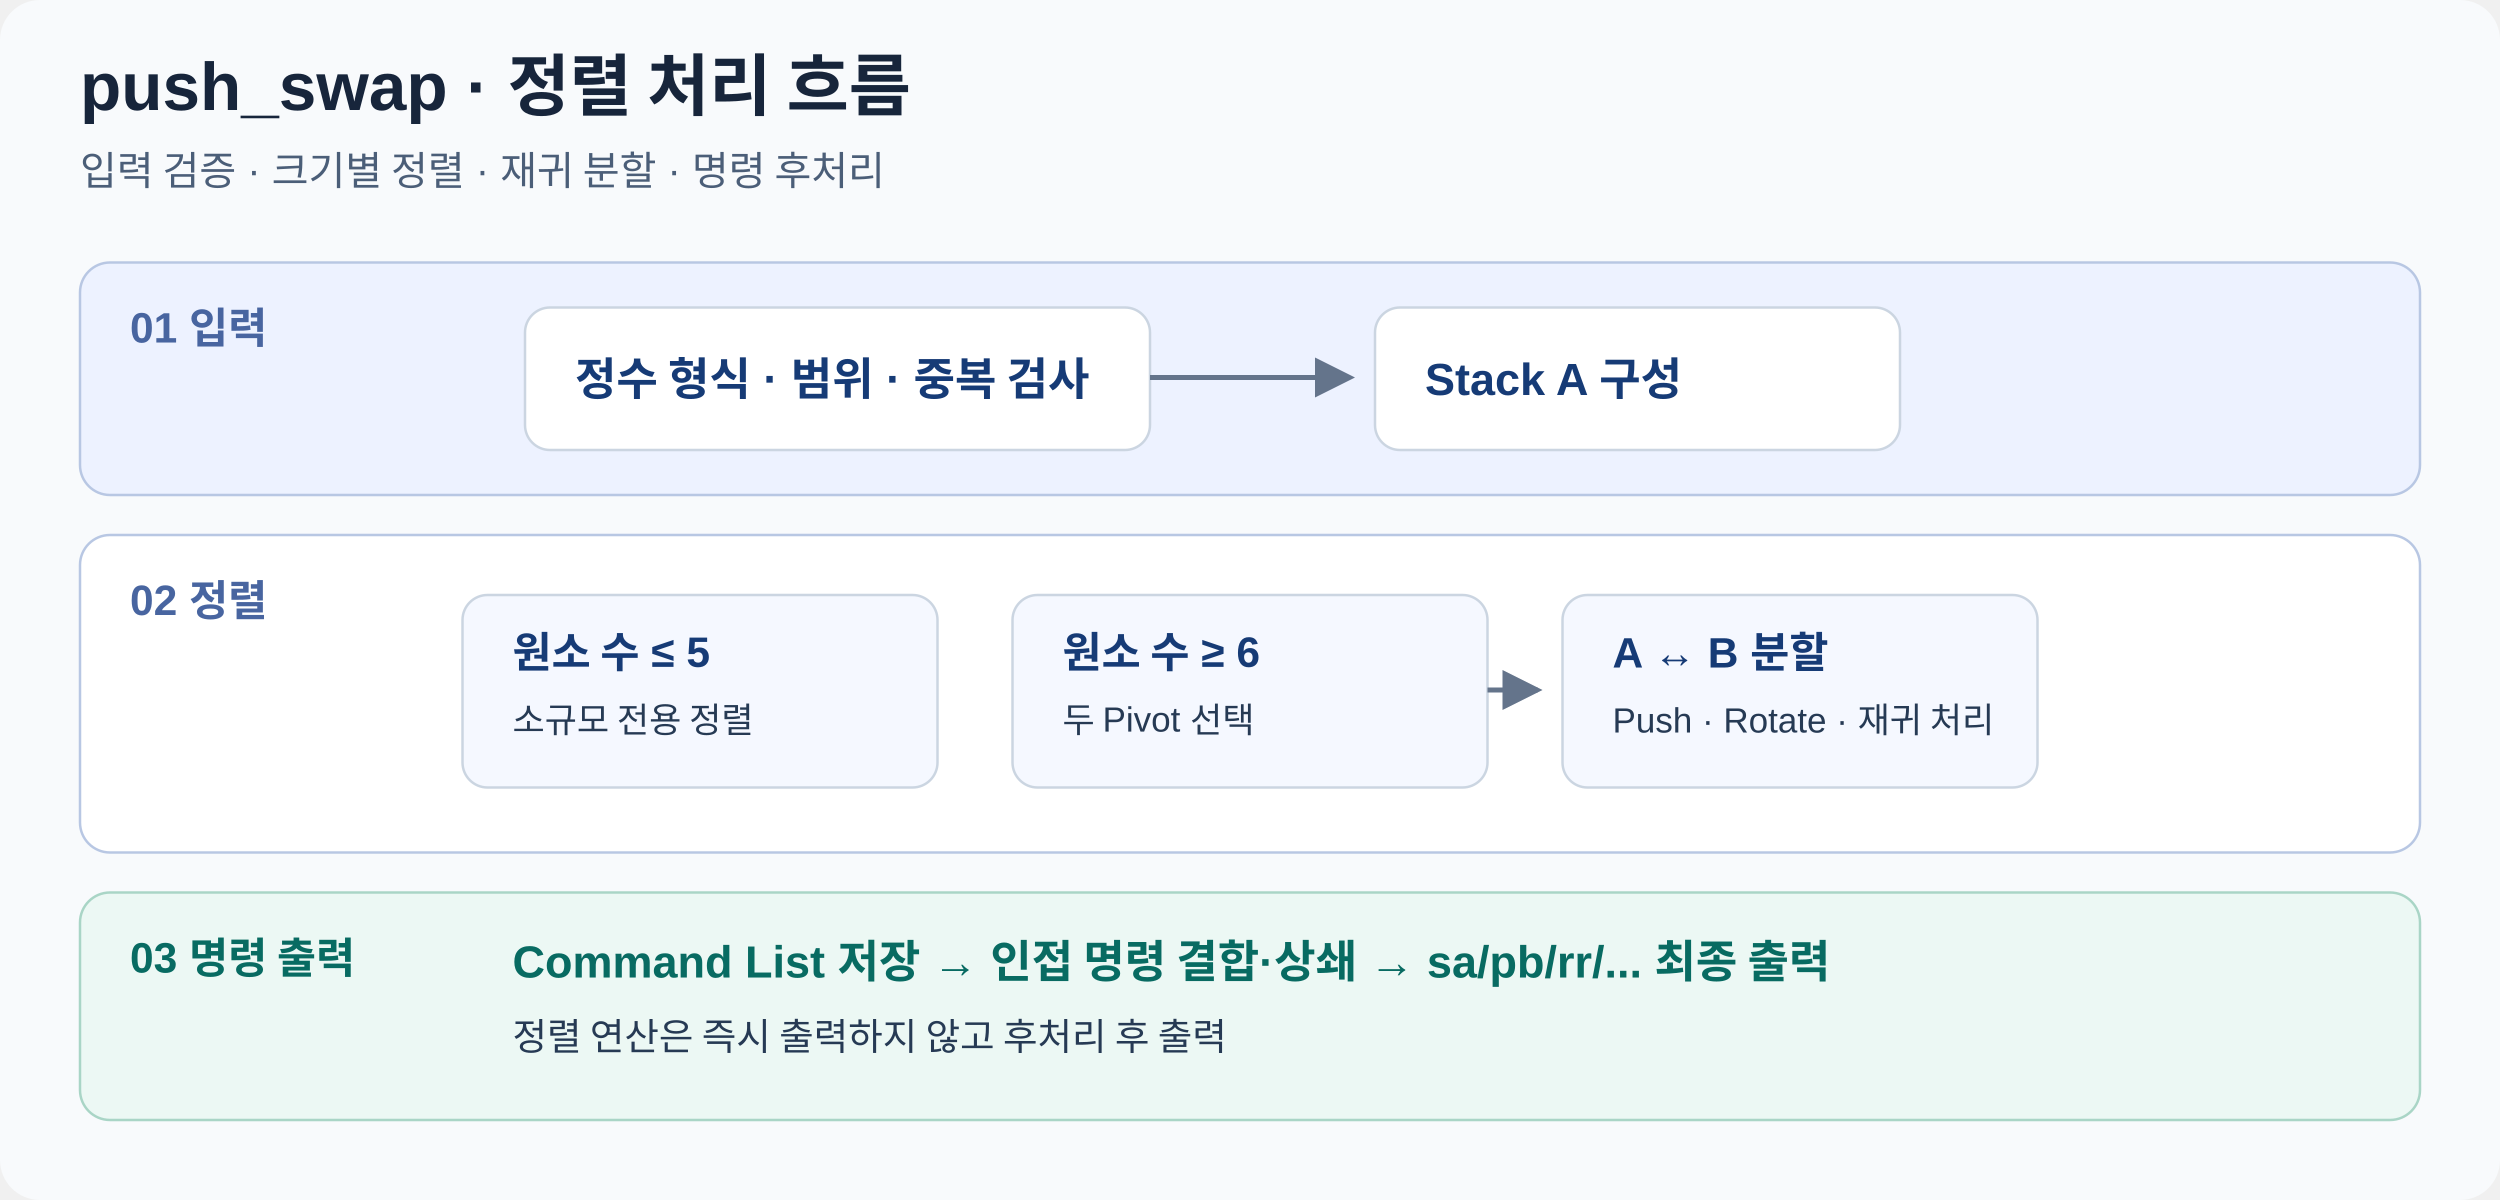
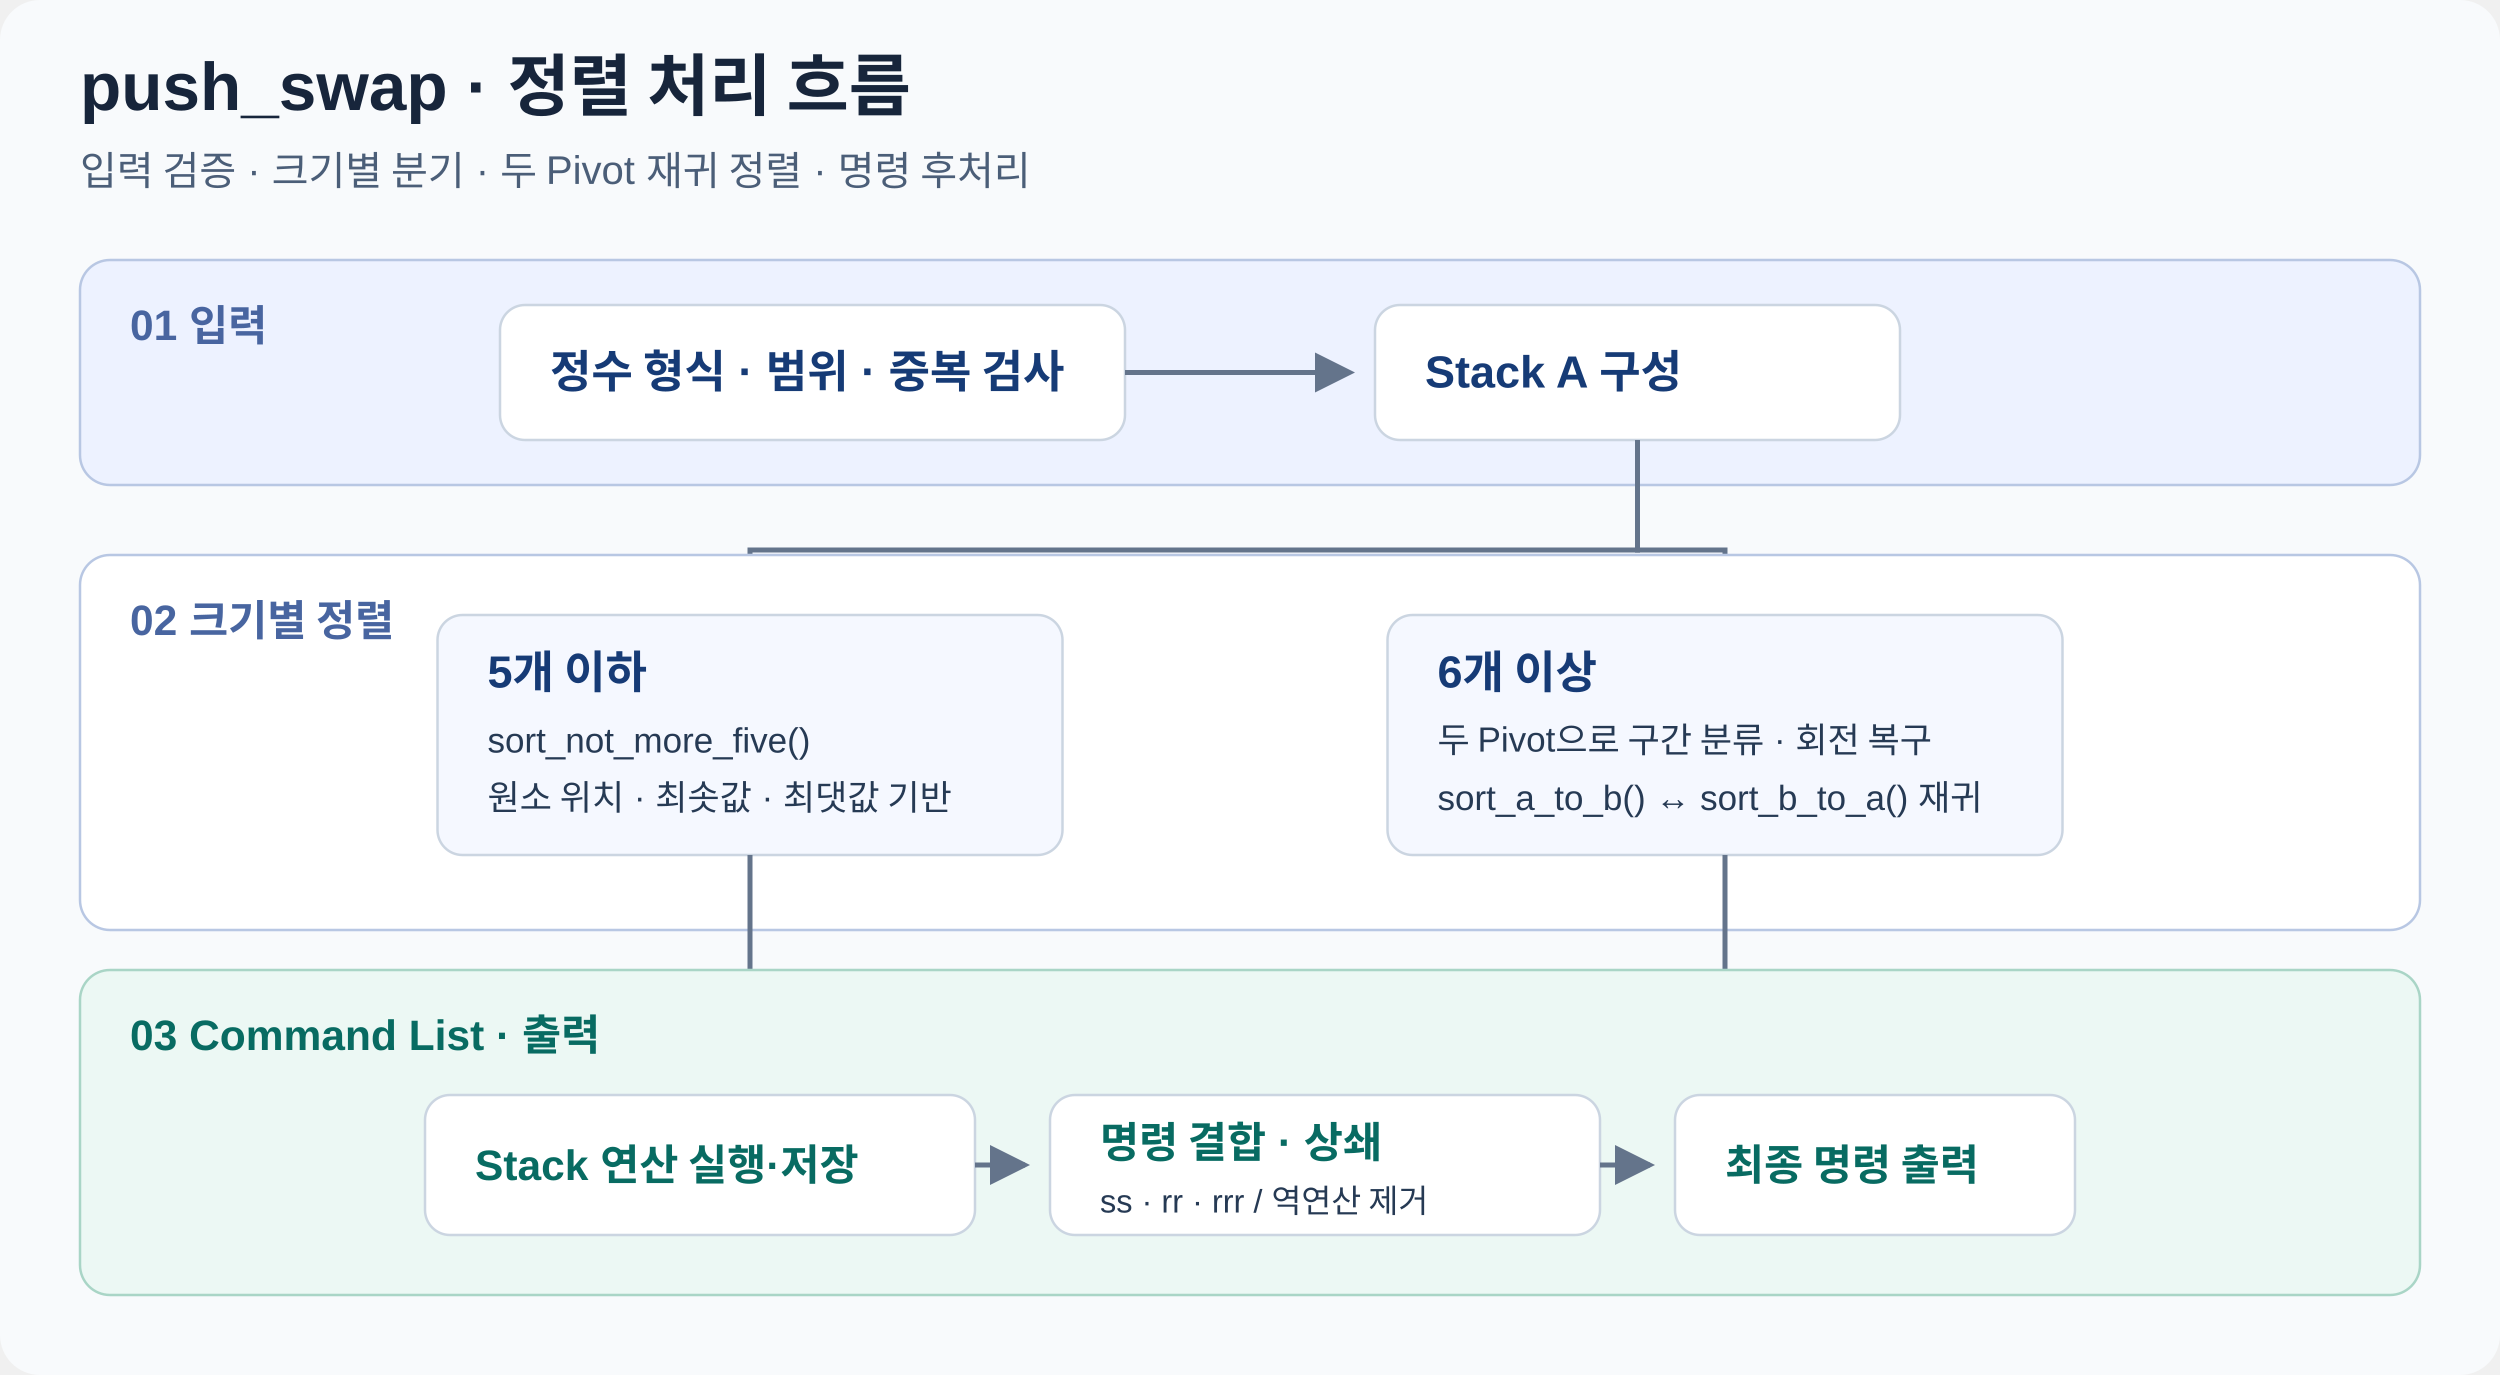
- <svg xmlns="http://www.w3.org/2000/svg" width="1000" height="480" viewBox="0 0 1000 480" role="img" aria-labelledby="title desc">
+ <svg xmlns="http://www.w3.org/2000/svg" width="1000" height="550" viewBox="0 0 1000 550" role="img" aria-labelledby="title desc">
  <defs>
    <marker id="arrow" markerWidth="8" markerHeight="8" refX="7" refY="4" orient="auto">
      <path d="M0 0 L8 4 L0 8Z" fill="#64748b" />
    </marker>
  </defs>
-   <rect width="1000" height="480" rx="16" fill="#f8fafc" />
+   <rect width="1000" height="550" rx="16" fill="#f8fafc" />
  <g font-family="Arial,'Noto Sans CJK KR','Malgun Gothic',sans-serif">
    <text x="32" y="44" font-size="27" font-weight="700" fill="#17253b">push_swap · 정렬 처리 흐름</text>
-     <text x="32" y="74" font-size="16" fill="#4b5e78">입력 검증 · 크기별 정렬 · 재귀 분할 · 명령 후처리</text>
-     <rect x="32" y="105" width="936" height="93" rx="12" fill="#edf2ff" stroke="#b8c7e3" />
-     <text x="52" y="137" font-size="17" font-weight="700" fill="#4865a0">01  입력</text>
-     <rect x="210" y="123" width="250" height="57" rx="10" fill="#fff" stroke="#cbd5e1" />
-     <text x="230" y="158" font-size="18" font-weight="700" fill="#163b76">정수 형식 · 범위 · 중복 검사</text>
-     <rect x="550" y="123" width="210" height="57" rx="10" fill="#fff" stroke="#cbd5e1" />
-     <text x="570" y="158" font-size="18" font-weight="700" fill="#163b76">Stack A 구성</text>
-     <path d="M460 151 H540" fill="none" stroke="#64748b" stroke-width="2" marker-end="url(#arrow)" />
-     <rect x="32" y="214" width="936" height="127" rx="12" fill="#fff" stroke="#b8c7e3" />
-     <text x="52" y="246" font-size="17" font-weight="700" fill="#4865a0">02  정렬</text>
-     <rect x="185" y="238" width="190" height="77" rx="10" fill="#f5f8ff" stroke="#cbd5e1" />
-     <text x="205" y="267" font-size="17" font-weight="700" fill="#163b76">원소 수 ≤ 5</text>
-     <text x="205" y="293" font-size="14" fill="#263a54">소규모 전용 정렬</text>
-     <rect x="405" y="238" width="190" height="77" rx="10" fill="#f5f8ff" stroke="#cbd5e1" />
-     <text x="425" y="267" font-size="17" font-weight="700" fill="#163b76">원소 수 ≥ 6</text>
-     <text x="425" y="293" font-size="14" fill="#263a54">두 Pivot 선택</text>
-     <rect x="625" y="238" width="190" height="77" rx="10" fill="#f5f8ff" stroke="#cbd5e1" />
-     <text x="645" y="267" font-size="17" font-weight="700" fill="#163b76">A ↔ B 분할</text>
-     <text x="645" y="293" font-size="14" fill="#263a54">Push · Rotate · 재귀 처리</text>
-     <path d="M595 276 H615" fill="none" stroke="#64748b" stroke-width="2" marker-end="url(#arrow)" />
-     <rect x="32" y="357" width="936" height="91" rx="12" fill="#ecf8f4" stroke="#a9d5c6" />
-     <text x="52" y="389" font-size="17" font-weight="700" fill="#086b62">03  명령 출력</text>
-     <text x="205" y="391" font-size="18" font-weight="700" fill="#086b62">Command List 저장 → 인접 명령 결합·상쇄 → sa/pb/rr/... 최종 출력</text>
-     <text x="205" y="420" font-size="15" fill="#263a54">정렬 연산은 즉시 출력하지 않고 후처리 후 출력</text>
+     <text x="32" y="74" font-size="16" fill="#4b5e78">입력 검증 · 크기별 분기 · 두 Pivot 재귀 정렬 · 명령 후처리</text>
+     <rect x="32" y="104" width="936" height="90" rx="12" fill="#edf2ff" stroke="#b8c7e3" />
+     <text x="52" y="136" font-size="17" font-weight="700" fill="#4865a0">01  입력</text>
+     <rect x="200" y="122" width="250" height="54" rx="10" fill="#fff" stroke="#cbd5e1" />
+     <text x="220" y="155" font-size="18" font-weight="700" fill="#163b76">정수 형식 · 범위 · 중복 검사</text>
+     <rect x="550" y="122" width="210" height="54" rx="10" fill="#fff" stroke="#cbd5e1" />
+     <text x="570" y="155" font-size="18" font-weight="700" fill="#163b76">Stack A 구성</text>
+     <path d="M450 149 H540" fill="none" stroke="#64748b" stroke-width="2" marker-end="url(#arrow)" />
+     <path d="M655 176 V220 H300 V238" fill="none" stroke="#64748b" stroke-width="2" marker-end="url(#arrow)" />
+     <path d="M655 176 V220 H690 V238" fill="none" stroke="#64748b" stroke-width="2" marker-end="url(#arrow)" />
+     <rect x="32" y="222" width="936" height="150" rx="12" fill="#fff" stroke="#b8c7e3" />
+     <text x="52" y="254" font-size="17" font-weight="700" fill="#4865a0">02  크기별 정렬</text>
+     <rect x="175" y="246" width="250" height="96" rx="10" fill="#f5f8ff" stroke="#cbd5e1" />
+     <text x="195" y="275" font-size="18" font-weight="700" fill="#163b76">5개 이하</text>
+     <text x="195" y="301" font-size="14" fill="#263a54">sort_not_more_five()</text>
+     <text x="195" y="324" font-size="14" fill="#263a54">원소 위치 · 최솟값 · 최댓값 기반</text>
+     <rect x="555" y="246" width="270" height="96" rx="10" fill="#f5f8ff" stroke="#cbd5e1" />
+     <text x="575" y="275" font-size="18" font-weight="700" fill="#163b76">6개 이상</text>
+     <text x="575" y="301" font-size="14" fill="#263a54">두 Pivot으로 구간 분류 · 회전 복구</text>
+     <text x="575" y="324" font-size="14" fill="#263a54">sort_a_to_b() ↔ sort_b_to_a() 재귀</text>
+     <path d="M300 342 V399 H440 V417" fill="none" stroke="#64748b" stroke-width="2" marker-end="url(#arrow)" />
+     <path d="M690 342 V399 H440 V417" fill="none" stroke="#64748b" stroke-width="2" marker-end="url(#arrow)" />
+     <rect x="32" y="388" width="936" height="130" rx="12" fill="#ecf8f4" stroke="#a9d5c6" />
+     <text x="52" y="420" font-size="17" font-weight="700" fill="#086b62">03  Command List · 출력</text>
+     <rect x="170" y="438" width="220" height="56" rx="10" fill="#fff" stroke="#cbd5e1" />
+     <text x="190" y="472" font-size="17" font-weight="700" fill="#086b62">Stack 연산 실행·저장</text>
+     <rect x="420" y="438" width="220" height="56" rx="10" fill="#fff" stroke="#cbd5e1" />
+     <text x="440" y="463" font-size="17" font-weight="700" fill="#086b62">명령 결합 · 상쇄</text>
+     <text x="440" y="485" font-size="13" fill="#263a54">ss · rr · rrr / 역연산 제거</text>
+     <rect x="670" y="438" width="160" height="56" rx="10" fill="#fff" stroke="#cbd5e1" />
+     <text x="690" y="472" font-size="17" font-weight="700" fill="#086b62">최종 명령 출력</text>
+     <path d="M390 466 H410" fill="none" stroke="#64748b" stroke-width="2" marker-end="url(#arrow)" />
+     <path d="M640 466 H660" fill="none" stroke="#64748b" stroke-width="2" marker-end="url(#arrow)" />
  </g>
</svg>
